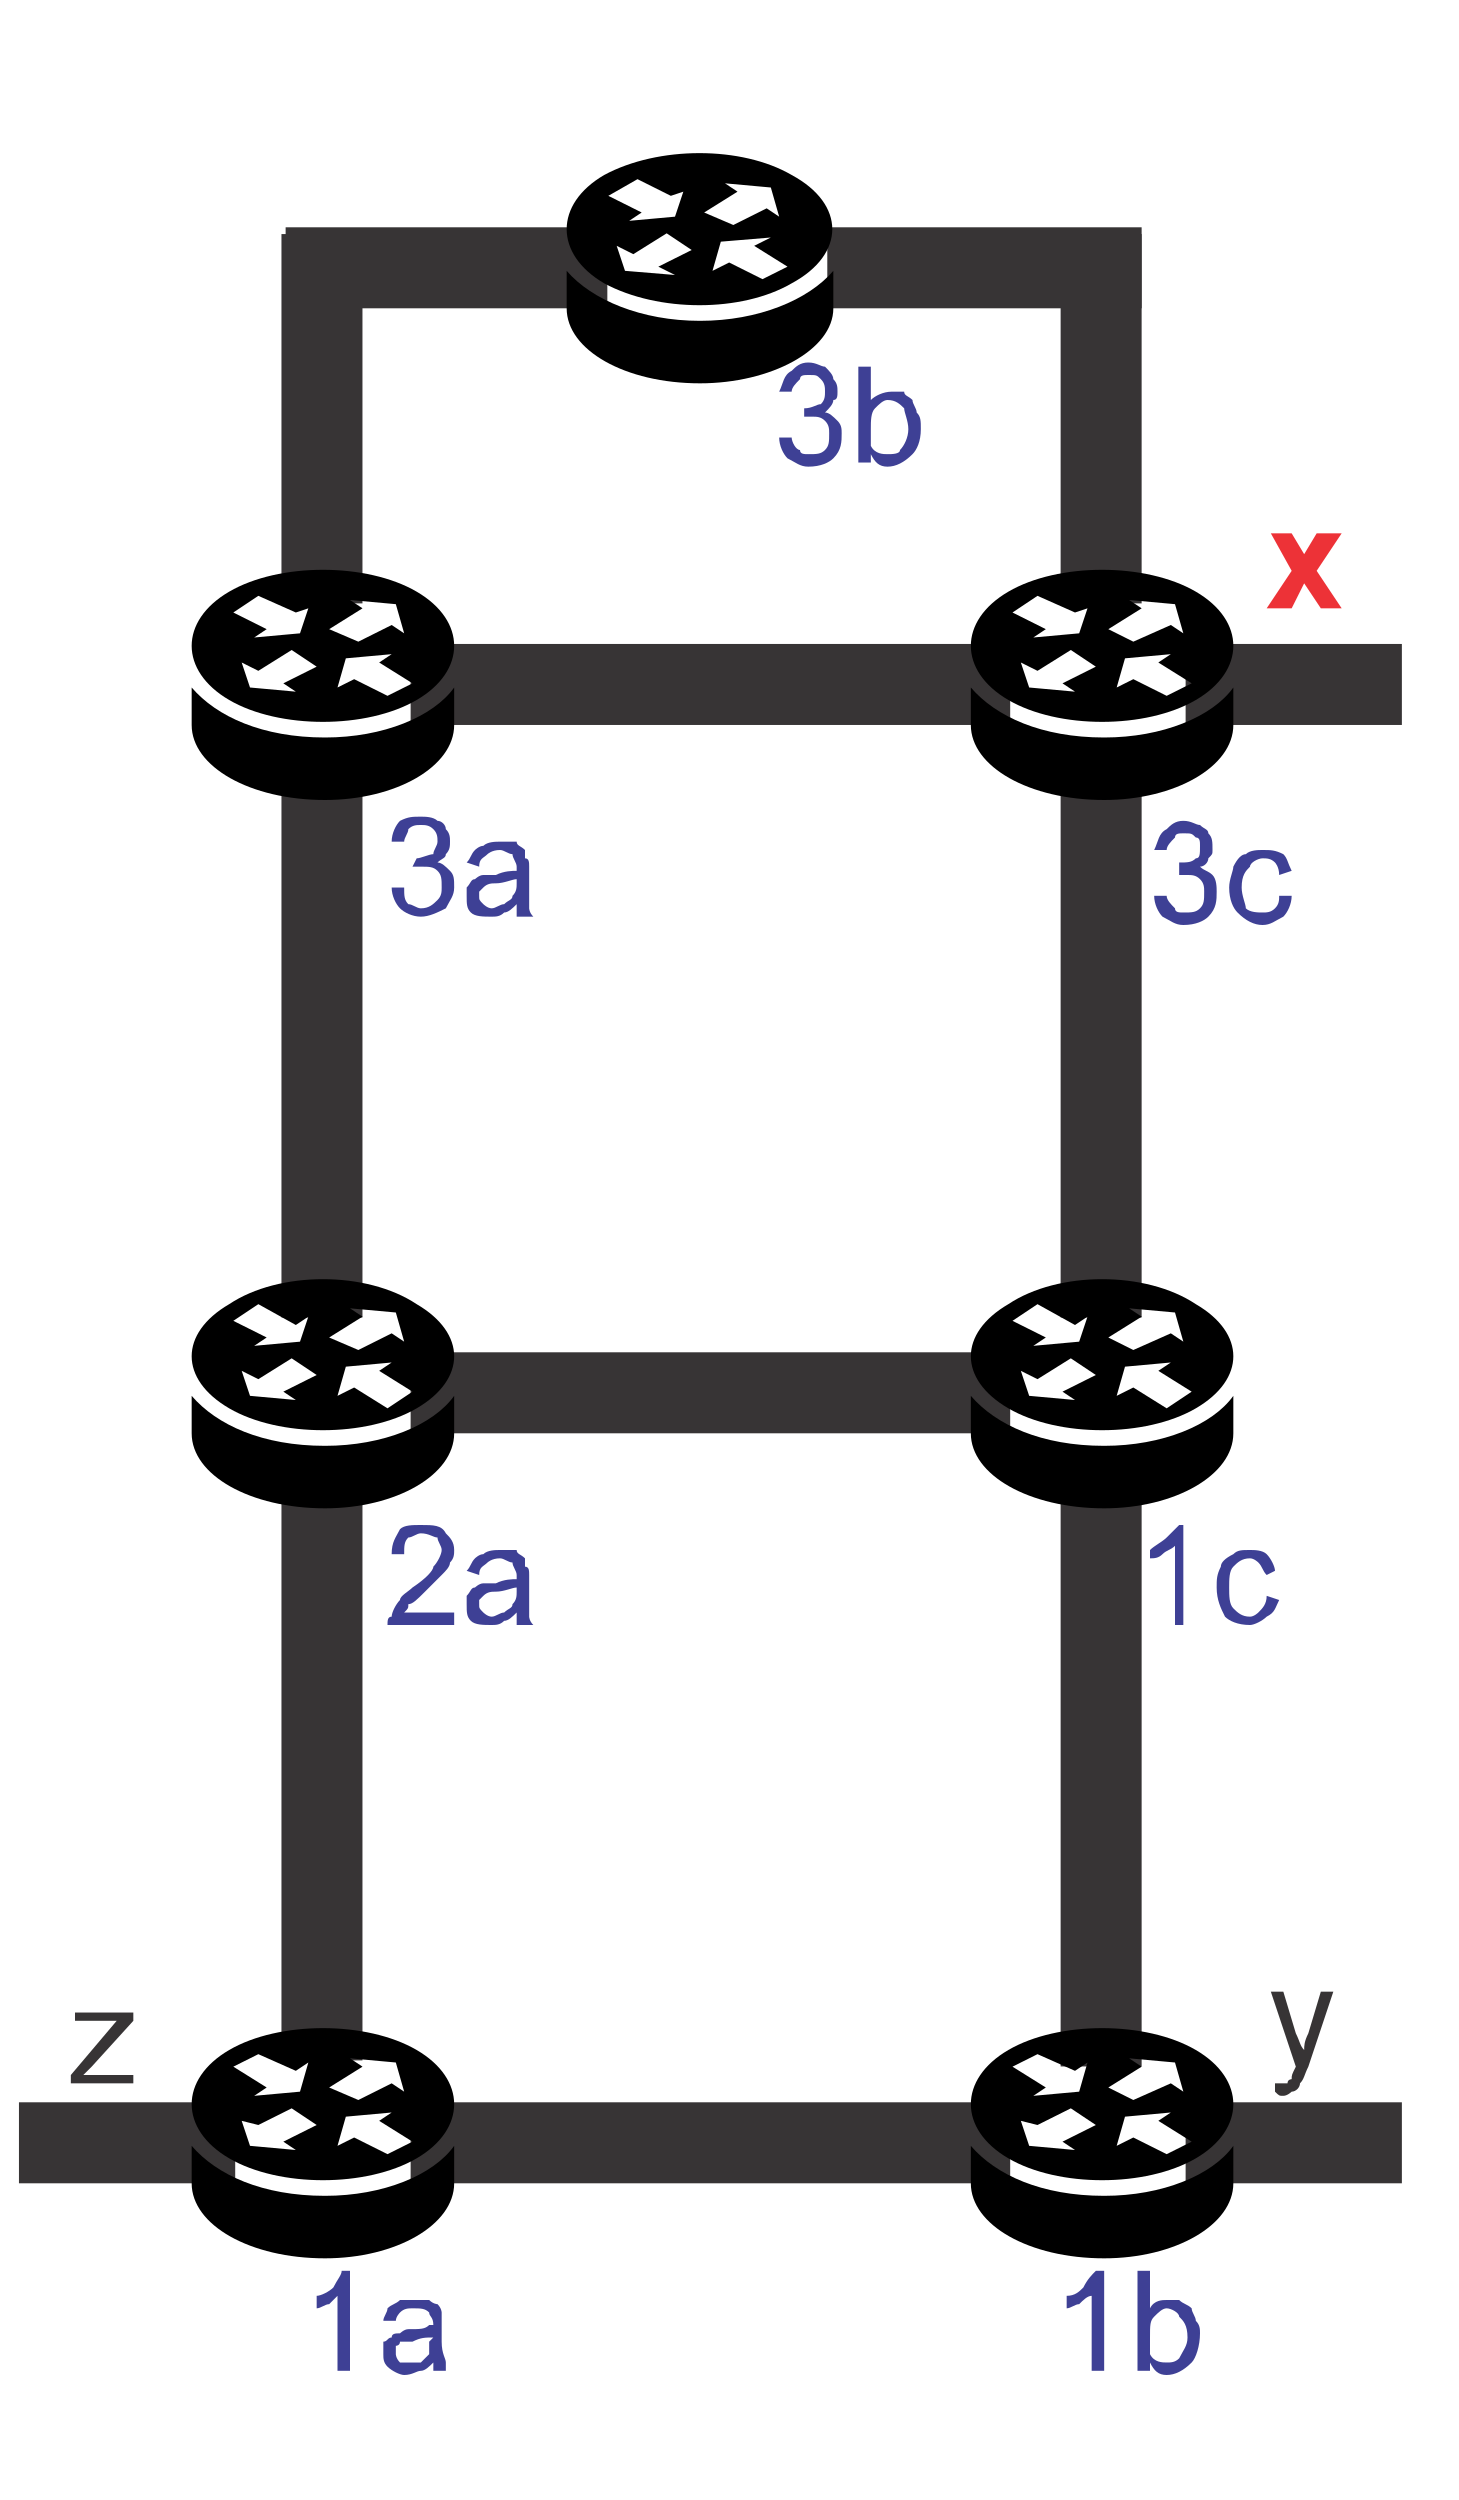
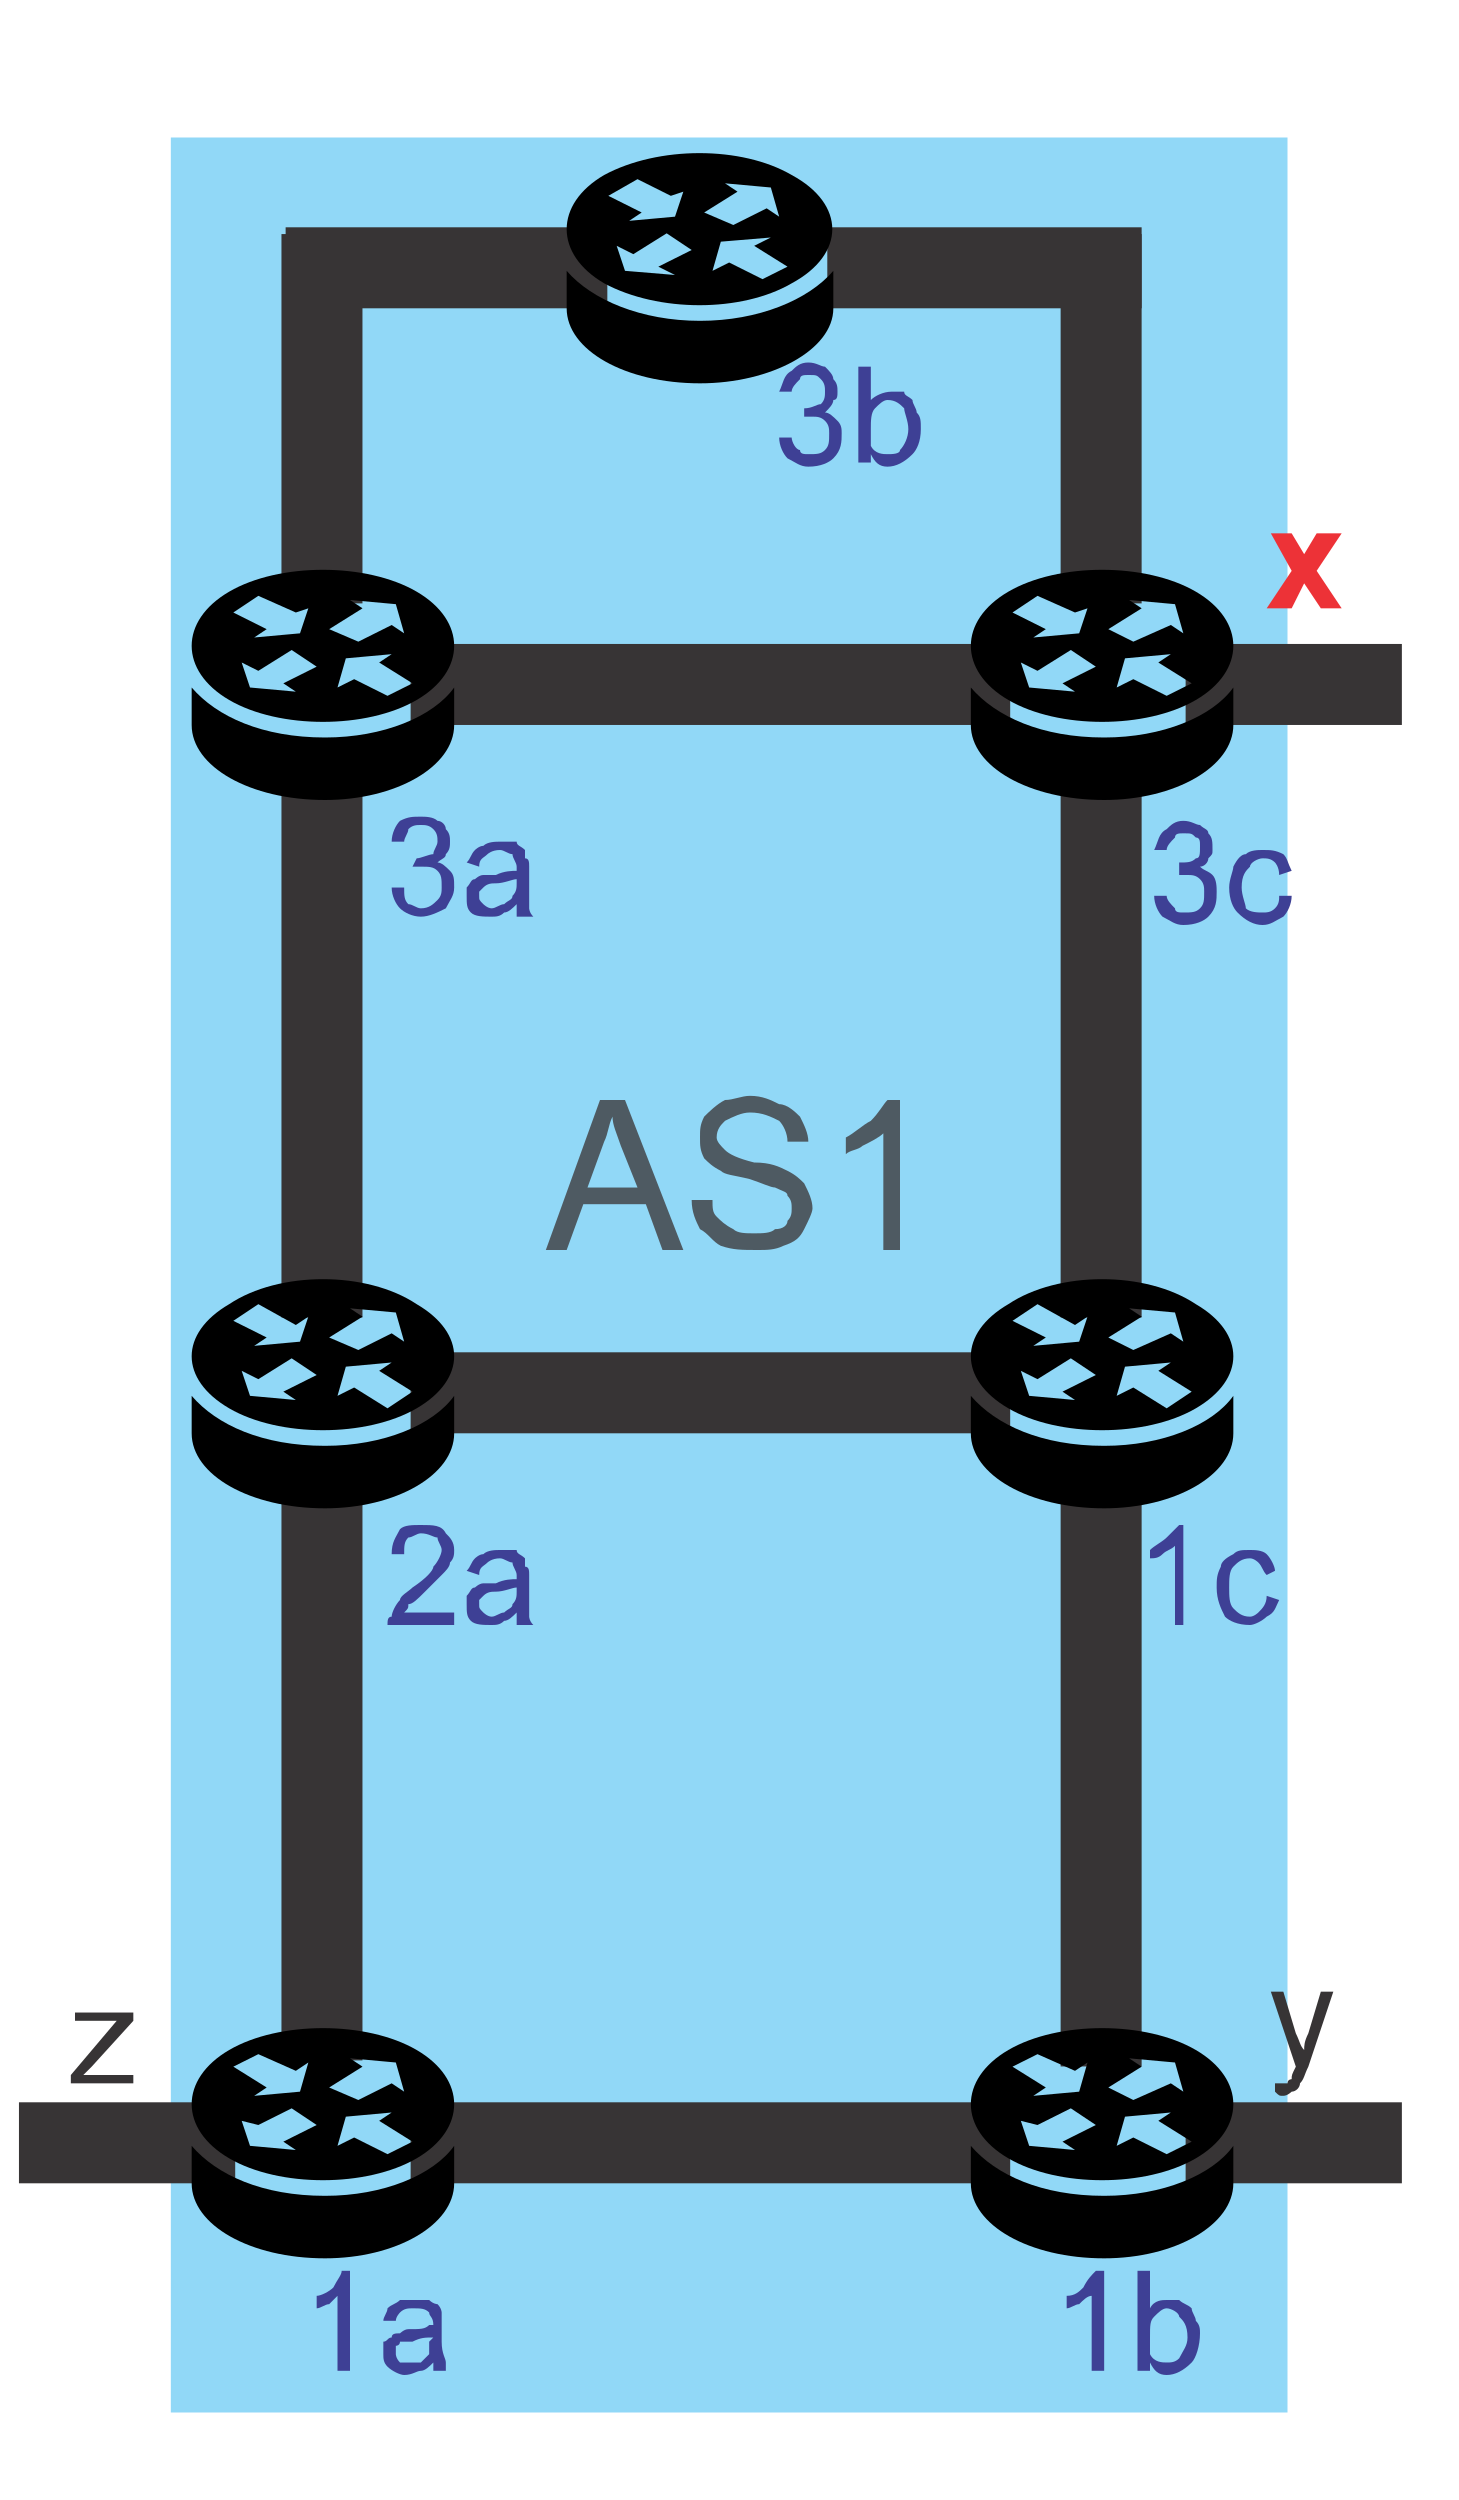
<svg xmlns="http://www.w3.org/2000/svg" xml:space="preserve" width="350px" height="600px" version="1.1" style="shape-rendering:geometricPrecision; text-rendering:geometricPrecision; image-rendering:optimizeQuality; fill-rule:evenodd; clip-rule:evenodd" viewBox="0 0 350 600" enable-background="new 0 0 90 90">
  <defs>
    <style type="text/css">
   
    .str0 {stroke:#373435;stroke-width:0.9}
-     .fil0 {fill:#373435}
-     .fil1 {fill:black}
-     .fil2 {fill:#373435;fill-rule:nonzero}
-     .fil3 {fill:#ED3237;fill-rule:nonzero}
-     .fil4 {fill:#3E4095;fill-rule:nonzero}
+     .fil1 {fill:#373435}
+     .fil0 {fill:#91D8F7}
+     .fil2 {fill:black}
+     .fil3 {fill:#373435;fill-rule:nonzero}
+     .fil4 {fill:#ED3237;fill-rule:nonzero}
+     .fil6 {fill:#4E5A62;fill-rule:nonzero}
+     .fil5 {fill:#3E4095;fill-rule:nonzero}
   
  </style>
  </defs>
  <g id="Layer_x0020_1">
-     <rect class="fil0 str0" x="199" y="55" width="74.543" height="18.542" />
-     <rect class="fil0 str0" x="69" y="55" width="76.312" height="18.542" />
-     <rect class="fil0 str0" transform="matrix(3.06945E-014 -0.713245 1 1.62991E-014 255.001 144.501)" width="123.381" height="18.542" />
-     <rect class="fil0 str0" transform="matrix(3.06945E-014 -0.713245 1 1.62991E-014 67.9999 144.501)" width="123.381" height="18.542" />
-     <rect class="fil0 str0" transform="matrix(3.06945E-014 -1.18965 1 2.71859E-014 255.001 495.42)" width="123.381" height="18.542" />
-     <rect class="fil0 str0" transform="matrix(3.06945E-014 -1.07556 1 2.45787E-014 255.001 315.704)" width="123.381" height="18.542" />
-     <rect class="fil0 str0" transform="matrix(3.06945E-014 -1.07556 1 2.45787E-014 67.9999 315.704)" width="123.381" height="18.542" />
-     <rect class="fil0 str0" transform="matrix(3.06945E-014 -1.17791 1 2.69177E-014 67.9999 493.972)" width="123.381" height="18.542" />
-     <rect class="fil0 str0" x="285" y="155" width="51" height="18.542" />
-     <rect class="fil0 str0" x="285" y="505" width="51" height="18.542" />
-     <rect class="fil0 str0" x="5" y="505" width="51" height="18.542" />
-     <rect class="fil0 str0" x="99" y="155" width="142.993" height="18.542" />
-     <rect class="fil0 str0" x="99" y="325" width="142.993" height="18.542" />
-     <rect class="fil0 str0" x="99" y="505" width="142.993" height="18.542" />
-     <g id="_1072654239680">
-       <path class="fil1" d="M78 527c-15,0 -26,-5 -32,-12l0 9c0,10 14,18 32,18 17,0 31,-8 31,-18l0 -9c-5,7 -17,12 -31,12z" />
-       <path class="fil1" d="M55 518c12,7 33,7 45,0 12,-7 12,-19 0,-26 -12,-7 -33,-7 -45,0 -12,7 -12,19 0,26zm16 -21l3 -2 -2 7 -11 1 3 -2 -8 -5 6 -3 9 4zm26 5l-3 -2 -8 4 -7 -3 8 -5 -3 -2 11 1 2 7zm-12 11l-4 2 2 -7 11 -1 -3 2 8 5 -6 3 -8 -4zm-25 2l-2 -6 4 1 8 -4 6 4 -8 4 3 2 -11 -1z" />
+     <rect class="fil0" x="41" y="33" width="268" height="546" />
+     <rect class="fil1 str0" x="199" y="55" width="74.543" height="18.542" />
+     <rect class="fil1 str0" x="69" y="55" width="76.312" height="18.542" />
+     <rect class="fil1 str0" transform="matrix(3.06945E-014 -0.713245 1 1.62991E-014 255.001 144.501)" width="123.381" height="18.542" />
+     <rect class="fil1 str0" transform="matrix(3.06945E-014 -0.713245 1 1.62991E-014 67.9999 144.501)" width="123.381" height="18.542" />
+     <rect class="fil1 str0" transform="matrix(3.06945E-014 -1.18965 1 2.71859E-014 255.001 495.42)" width="123.381" height="18.542" />
+     <rect class="fil1 str0" transform="matrix(3.06945E-014 -1.07556 1 2.45787E-014 255.001 315.704)" width="123.381" height="18.542" />
+     <rect class="fil1 str0" transform="matrix(3.06945E-014 -1.07556 1 2.45787E-014 67.9999 315.704)" width="123.381" height="18.542" />
+     <rect class="fil1 str0" transform="matrix(3.06945E-014 -1.17791 1 2.69177E-014 67.9999 493.972)" width="123.381" height="18.542" />
+     <rect class="fil1 str0" x="285" y="155" width="51" height="18.542" />
+     <rect class="fil1 str0" x="285" y="505" width="51" height="18.542" />
+     <rect class="fil1 str0" x="5" y="505" width="51" height="18.542" />
+     <rect class="fil1 str0" x="99" y="155" width="142.993" height="18.542" />
+     <rect class="fil1 str0" x="99" y="325" width="142.993" height="18.542" />
+     <rect class="fil1 str0" x="99" y="505" width="142.993" height="18.542" />
+     <g id="_1043436225952">
+       <path class="fil2" d="M78 527c-15,0 -26,-5 -32,-12l0 9c0,10 14,18 32,18 17,0 31,-8 31,-18l0 -9c-5,7 -17,12 -31,12z" />
+       <path class="fil2" d="M55 518c12,7 33,7 45,0 12,-7 12,-19 0,-26 -12,-7 -33,-7 -45,0 -12,7 -12,19 0,26zm16 -21l3 -2 -2 7 -11 1 3 -2 -8 -5 6 -3 9 4zm26 5l-3 -2 -8 4 -7 -3 8 -5 -3 -2 11 1 2 7zm-12 11l-4 2 2 -7 11 -1 -3 2 8 5 -6 3 -8 -4zm-25 2l-2 -6 4 1 8 -4 6 4 -8 4 3 2 -11 -1z" />
    </g>
-     <g id="_1072654240352">
-       <path class="fil1" d="M265 527c-15,0 -26,-5 -32,-12l0 9c0,10 14,18 32,18 17,0 31,-8 31,-18l0 -9c-5,7 -17,12 -31,12z" />
-       <path class="fil1" d="M242 518c12,7 33,7 45,0 12,-7 12,-19 0,-26 -12,-7 -33,-7 -45,0 -12,7 -12,19 0,26zm16 -21l3 -2 -2 7 -11 1 3 -2 -8 -5 6 -3 9 4zm26 5l-3 -2 -9 4 -6 -3 8 -5 -3 -2 11 1 2 7zm-12 11l-4 2 2 -7 11 -1 -3 2 8 5 -6 3 -8 -4zm-25 2l-2 -6 4 1 8 -4 6 4 -8 4 3 2 -11 -1z" />
+     <g id="_1043436227104">
+       <path class="fil2" d="M265 527c-15,0 -26,-5 -32,-12l0 9c0,10 14,18 32,18 17,0 31,-8 31,-18l0 -9c-5,7 -17,12 -31,12z" />
+       <path class="fil2" d="M242 518c12,7 33,7 45,0 12,-7 12,-19 0,-26 -12,-7 -33,-7 -45,0 -12,7 -12,19 0,26zm16 -21l3 -2 -2 7 -11 1 3 -2 -8 -5 6 -3 9 4zm26 5l-3 -2 -9 4 -6 -3 8 -5 -3 -2 11 1 2 7zm-12 11l-4 2 2 -7 11 -1 -3 2 8 5 -6 3 -8 -4zm-25 2l-2 -6 4 1 8 -4 6 4 -8 4 3 2 -11 -1z" />
    </g>
-     <g id="_1072654237920">
-       <path class="fil1" d="M78 347c-15,0 -26,-5 -32,-12l0 9c0,10 14,18 32,18 17,0 31,-8 31,-18l0 -9c-5,7 -17,12 -31,12z" />
-       <path class="fil1" d="M55 338c12,7 33,7 45,0 12,-7 12,-18 0,-25 -12,-8 -33,-8 -45,0 -12,7 -12,18 0,25zm16 -20l3 -2 -2 6 -11 1 3 -2 -8 -4 6 -4 9 5zm26 4l-3 -2 -8 4 -7 -3 8 -5 -3 -2 11 1 2 7zm-12 11l-4 2 2 -7 11 -1 -3 2 8 5 -6 4 -8 -5zm-25 2l-2 -6 4 2 8 -5 6 4 -8 4 3 2 -11 -1z" />
+     <g id="_1043436224512">
+       <path class="fil2" d="M78 347c-15,0 -26,-5 -32,-12l0 9c0,10 14,18 32,18 17,0 31,-8 31,-18l0 -9c-5,7 -17,12 -31,12z" />
+       <path class="fil2" d="M55 338c12,7 33,7 45,0 12,-7 12,-18 0,-25 -12,-8 -33,-8 -45,0 -12,7 -12,18 0,25zm16 -20l3 -2 -2 6 -11 1 3 -2 -8 -4 6 -4 9 5zm26 4l-3 -2 -8 4 -7 -3 8 -5 -3 -2 11 1 2 7zm-12 11l-4 2 2 -7 11 -1 -3 2 8 5 -6 4 -8 -5zm-25 2l-2 -6 4 2 8 -5 6 4 -8 4 3 2 -11 -1z" />
    </g>
-     <g id="_1072654237568">
-       <path class="fil1" d="M265 347c-15,0 -26,-5 -32,-12l0 9c0,10 14,18 32,18 17,0 31,-8 31,-18l0 -9c-5,7 -17,12 -31,12z" />
-       <path class="fil1" d="M242 338c12,7 33,7 45,0 12,-7 12,-18 0,-25 -12,-8 -33,-8 -45,0 -12,7 -12,18 0,25zm16 -20l3 -2 -2 6 -11 1 3 -2 -8 -4 6 -4 9 5zm26 4l-3 -2 -9 4 -6 -3 8 -5 -3 -2 11 1 2 7zm-12 11l-4 2 2 -7 11 -1 -3 2 8 5 -6 4 -8 -5zm-25 2l-2 -6 4 2 8 -5 6 4 -8 4 3 2 -11 -1z" />
+     <g id="_1043427149952">
+       <path class="fil2" d="M265 347c-15,0 -26,-5 -32,-12l0 9c0,10 14,18 32,18 17,0 31,-8 31,-18l0 -9c-5,7 -17,12 -31,12z" />
+       <path class="fil2" d="M242 338c12,7 33,7 45,0 12,-7 12,-18 0,-25 -12,-8 -33,-8 -45,0 -12,7 -12,18 0,25zm16 -20l3 -2 -2 6 -11 1 3 -2 -8 -4 6 -4 9 5zm26 4l-3 -2 -9 4 -6 -3 8 -5 -3 -2 11 1 2 7zm-12 11l-4 2 2 -7 11 -1 -3 2 8 5 -6 4 -8 -5zm-25 2l-2 -6 4 2 8 -5 6 4 -8 4 3 2 -11 -1z" />
    </g>
-     <g id="_1072654238336">
-       <path class="fil1" d="M78 177c-15,0 -26,-5 -32,-12l0 9c0,10 14,18 32,18 17,0 31,-8 31,-18l0 -9c-5,7 -17,12 -31,12z" />
-       <path class="fil1" d="M55 168c12,7 33,7 45,0 12,-7 12,-19 0,-26 -12,-7 -33,-7 -45,0 -12,7 -12,19 0,26zm16 -21l3 -1 -2 6 -11 1 3 -2 -8 -4 6 -4 9 4zm26 5l-3 -2 -8 4 -7 -3 8 -5 -3 -2 11 1 2 7zm-12 11l-4 2 2 -7 11 -1 -3 2 8 5 -6 3 -8 -4zm-25 2l-2 -6 4 2 8 -5 6 4 -8 4 3 2 -11 -1z" />
+     <g id="_1043427149920">
+       <path class="fil2" d="M78 177c-15,0 -26,-5 -32,-12l0 9c0,10 14,18 32,18 17,0 31,-8 31,-18l0 -9c-5,7 -17,12 -31,12z" />
+       <path class="fil2" d="M55 168c12,7 33,7 45,0 12,-7 12,-19 0,-26 -12,-7 -33,-7 -45,0 -12,7 -12,19 0,26zm16 -21l3 -1 -2 6 -11 1 3 -2 -8 -4 6 -4 9 4zm26 5l-3 -2 -8 4 -7 -3 8 -5 -3 -2 11 1 2 7zm-12 11l-4 2 2 -7 11 -1 -3 2 8 5 -6 3 -8 -4zm-25 2l-2 -6 4 2 8 -5 6 4 -8 4 3 2 -11 -1z" />
    </g>
-     <g id="_1072654236704">
-       <path class="fil1" d="M265 177c-15,0 -26,-5 -32,-12l0 9c0,10 14,18 32,18 17,0 31,-8 31,-18l0 -9c-5,7 -17,12 -31,12z" />
-       <path class="fil1" d="M242 168c12,7 33,7 45,0 12,-7 12,-19 0,-26 -12,-7 -33,-7 -45,0 -12,7 -12,19 0,26zm16 -21l3 -1 -2 6 -11 1 3 -2 -8 -4 6 -4 9 4zm26 5l-3 -2 -9 4 -6 -3 8 -5 -3 -2 11 1 2 7zm-12 11l-4 2 2 -7 11 -1 -3 2 8 5 -6 3 -8 -4zm-25 2l-2 -6 4 2 8 -5 6 4 -8 4 3 2 -11 -1z" />
+     <g id="_1043427148416">
+       <path class="fil2" d="M265 177c-15,0 -26,-5 -32,-12l0 9c0,10 14,18 32,18 17,0 31,-8 31,-18l0 -9c-5,7 -17,12 -31,12z" />
+       <path class="fil2" d="M242 168c12,7 33,7 45,0 12,-7 12,-19 0,-26 -12,-7 -33,-7 -45,0 -12,7 -12,19 0,26zm16 -21l3 -1 -2 6 -11 1 3 -2 -8 -4 6 -4 9 4zm26 5l-3 -2 -9 4 -6 -3 8 -5 -3 -2 11 1 2 7zm-12 11l-4 2 2 -7 11 -1 -3 2 8 5 -6 3 -8 -4zm-25 2l-2 -6 4 2 8 -5 6 4 -8 4 3 2 -11 -1z" />
    </g>
-     <g id="_1072654235968">
-       <path class="fil1" d="M168 77c-14,0 -26,-5 -32,-12l0 9c0,10 14,18 32,18 17,0 32,-8 32,-18l0 -9c-6,7 -18,12 -32,12z" />
-       <path class="fil1" d="M145 68c13,7 33,7 45,0 13,-7 13,-19 0,-26 -12,-7 -32,-7 -45,0 -12,7 -12,19 0,26zm16 -21l3 -1 -2 6 -11 1 3 -2 -8 -4 7 -4 8 4zm26 5l-3 -2 -8 4 -7 -3 8 -5 -3 -2 11 1 2 7zm-12 11l-4 2 2 -7 12 -1 -4 2 8 5 -6 3 -8 -4zm-25 2l-2 -6 4 2 8 -5 6 4 -8 4 4 2 -12 -1z" />
+     <g id="_1043427146848">
+       <path class="fil2" d="M168 77c-14,0 -26,-5 -32,-12l0 9c0,10 14,18 32,18 17,0 32,-8 32,-18l0 -9c-6,7 -18,12 -32,12z" />
+       <path class="fil2" d="M145 68c13,7 33,7 45,0 13,-7 13,-19 0,-26 -12,-7 -32,-7 -45,0 -12,7 -12,19 0,26zm16 -21l3 -1 -2 6 -11 1 3 -2 -8 -4 7 -4 8 4zm26 5l-3 -2 -8 4 -7 -3 8 -5 -3 -2 11 1 2 7zm-12 11l-4 2 2 -7 12 -1 -4 2 8 5 -6 3 -8 -4zm-25 2l-2 -6 4 2 8 -5 6 4 -8 4 4 2 -12 -1z" />
    </g>
-     <path class="fil2" d="M17 500l0 -2 11 -13c-1,0 -3,0 -3,0l-7 0 0 -2 14 0 0 2 -10 11 -2 2c2,0 3,0 4,0l8 0 0 2 -15 0z" />
-     <path class="fil2" d="M306 502l0 -2c0,0 1,0 1,0 1,0 2,0 2,0 0,-1 1,-1 1,-1 0,-1 0,-1 1,-3 0,0 0,0 0,0l-6 -18 3 0 3 10c1,2 1,3 2,4 0,-1 0,-2 1,-4l3 -10 3 0 -6 18c-1,2 -1,3 -2,4 0,1 -1,2 -2,2 0,0 -1,1 -2,1 -1,0 -1,0 -2,-1z" />
-     <polygon class="fil3" points="304,146 310,137 305,128 310,128 313,133 316,128 322,128 316,137 322,146 317,146 313,140 310,146 " />
-     <path class="fil4" d="M84 569l-3 0 0 -18c0,0 -1,1 -2,2 -1,0 -2,1 -3,1l0 -3c1,0 3,-1 4,-2 1,-2 2,-3 2,-4l2 0 0 24z" />
-     <path id="1" class="fil4" d="M104 567c-1,1 -2,2 -3,2 -1,0 -2,1 -4,1 -1,0 -3,-1 -4,-2 -1,-1 -1,-2 -1,-3 0,-1 0,-2 0,-3 1,0 1,-1 2,-1 0,-1 1,-1 2,-1 0,0 1,-1 2,-1 3,0 4,0 5,-1 1,0 1,0 1,0 0,-2 -1,-2 -1,-3 -1,-1 -2,-1 -4,-1 -1,0 -2,0 -3,1 0,0 -1,1 -1,2l-3 0c0,-1 1,-2 1,-3 1,-1 2,-1 3,-2 1,0 2,0 4,0 1,0 2,0 3,0 1,1 2,1 2,1 1,1 1,2 1,2 0,1 0,2 0,3l0 4c0,3 1,4 1,5 0,1 0,2 0,2l-3 0c0,0 0,-1 0,-2zm0 -6c-2,0 -3,0 -5,1 -1,0 -2,0 -3,0 0,1 -1,1 -1,1 0,1 0,1 0,2 0,0 0,1 1,2 0,0 1,0 2,0 1,0 2,0 3,0 1,-1 2,-2 2,-2 0,-1 0,-2 0,-3l1 -1z" />
-     <path class="fil4" d="M265 569l-3 0 0 -18c-1,0 -2,1 -3,2 -1,0 -2,1 -3,1l0 -3c2,0 3,-1 4,-2 1,-2 2,-3 3,-4l2 0 0 24z" />
-     <path id="1" class="fil4" d="M276 569l-3 0 0 -24 3 0 0 9c1,-2 3,-2 4,-2 2,0 3,0 3,0 1,1 2,1 3,2 0,1 1,2 1,3 1,1 1,2 1,3 0,3 -1,6 -2,7 -2,2 -4,3 -6,3 -2,0 -3,-1 -4,-3l0 2zm0 -8c0,2 0,3 0,4 1,2 3,2 4,2 1,0 2,0 3,-1 1,-2 2,-3 2,-5 0,-3 -1,-4 -2,-5 0,-1 -2,-2 -3,-2 -1,0 -2,1 -3,2 -1,1 -1,2 -1,5z" />
-     <path class="fil4" d="M284 390l-2 0 0 -19c-1,1 -2,1 -3,2 -1,1 -2,1 -3,1l0 -2c1,-1 3,-2 4,-3 1,-1 2,-2 3,-3l1 0 0 24z" />
-     <path id="1" class="fil4" d="M304 383l3 1c-1,2 -1,3 -3,4 -1,1 -3,2 -4,2 -3,0 -5,-1 -6,-2 -1,-2 -2,-4 -2,-7 0,-2 0,-3 1,-5 0,-1 1,-2 3,-3 1,-1 2,-1 4,-1 1,0 3,0 4,1 1,1 2,3 2,4l-2 1c-1,-1 -1,-2 -2,-3 0,0 -1,-1 -2,-1 -2,0 -3,1 -4,2 -1,1 -1,3 -1,5 0,2 0,4 1,5 1,1 2,2 4,2 1,0 2,-1 2,-1 1,-1 2,-2 2,-4z" />
-     <path class="fil4" d="M109 387l0 3 -16 0c0,-1 0,-2 1,-2 0,-1 1,-3 2,-4 0,-1 2,-2 3,-3 3,-2 5,-4 5,-5 1,-1 2,-3 2,-4 0,-1 -1,-2 -1,-3 -1,0 -2,-1 -4,-1 -1,0 -2,1 -3,1 -1,1 -1,2 -1,4l-3 0c0,-3 1,-4 2,-6 1,-1 3,-1 5,-1 3,0 5,0 6,2 1,1 2,2 2,4 0,1 0,2 -1,3 0,1 -1,2 -2,3 -1,1 -2,2 -4,4 -2,2 -3,3 -4,3 0,1 0,1 -1,2l12 0z" />
-     <path id="1" class="fil4" d="M124 387c-1,1 -2,2 -3,2 -1,1 -2,1 -3,1 -2,0 -4,0 -5,-1 -1,-1 -1,-2 -1,-4 0,-1 0,-2 0,-2 1,-1 1,-2 2,-2 0,0 1,-1 2,-1 0,0 1,0 3,0 2,-1 4,-1 5,-1 0,-1 0,-1 0,-1 0,-1 -1,-2 -1,-3 -1,0 -2,-1 -3,-1 -2,0 -3,1 -3,1 -1,1 -2,1 -2,3l-3 -1c1,-1 1,-2 2,-3 0,0 1,-1 2,-1 1,-1 3,-1 4,-1 1,0 3,0 4,0 0,1 1,1 2,2 0,0 0,1 0,2 1,0 1,1 1,2l0 4c0,3 0,5 0,6 0,0 0,1 1,2l-4 0c0,-1 0,-2 0,-3zm0 -6c-1,0 -3,1 -5,1 -1,0 -2,0 -3,1 0,0 0,0 -1,1 0,0 0,0 0,1 0,1 0,1 1,2 0,0 1,1 2,1 1,0 2,-1 3,-1 1,-1 2,-1 2,-2 1,-1 1,-2 1,-3l0 -1z" />
-     <path class="fil4" d="M277 215l3 0c0,1 1,2 2,3 0,1 1,1 2,1 2,0 3,0 4,-1 1,-1 1,-2 1,-4 0,-1 0,-2 -1,-3 -1,-1 -2,-1 -3,-1 -1,0 -2,0 -2,0l0 -3c0,0 0,0 0,0 2,0 3,0 4,-1 1,0 1,-1 1,-3 0,-1 0,-2 -1,-2 -1,-1 -1,-1 -3,-1 -1,0 -2,0 -2,1 -1,1 -2,2 -2,3l-3 0c1,-2 1,-4 3,-5 1,-1 2,-2 4,-2 2,0 3,1 4,1 1,1 2,1 2,2 1,1 1,2 1,4 0,1 0,1 -1,2 0,1 -1,2 -2,2 1,1 2,1 3,2 1,1 1,3 1,4 0,2 0,4 -2,6 -1,1 -3,2 -6,2 -2,0 -3,-1 -5,-2 -1,-1 -2,-3 -2,-5z" />
-     <path id="1" class="fil4" d="M307 215l3 0c0,2 -1,4 -2,5 -2,1 -3,2 -5,2 -2,0 -4,-1 -6,-3 -1,-1 -2,-3 -2,-6 0,-2 1,-4 1,-5 1,-2 2,-3 3,-3 1,-1 3,-1 4,-1 2,0 3,0 5,1 1,1 1,2 2,4l-3 1c0,-2 -1,-3 -1,-3 -1,-1 -2,-1 -3,-1 -1,0 -3,1 -3,2 -1,1 -2,2 -2,5 0,2 1,4 1,5 1,1 3,1 4,1 1,0 2,0 3,-1 1,-1 1,-2 1,-3z" />
-     <path class="fil4" d="M94 213l3 0c0,2 0,3 1,4 1,0 2,1 3,1 2,0 3,-1 4,-2 1,-1 1,-2 1,-3 0,-2 0,-3 -1,-4 -1,-1 -2,-1 -4,-1 0,0 -1,0 -2,0l1 -2c0,0 0,0 0,0 1,0 3,-1 4,-1 0,-1 1,-2 1,-3 0,-1 0,-2 -1,-3 -1,-1 -2,-1 -3,-1 -1,0 -2,0 -3,1 0,1 -1,2 -1,3l-3 0c0,-2 1,-4 2,-5 2,-1 3,-1 5,-1 1,0 3,0 4,1 1,0 2,1 2,2 1,1 1,2 1,3 0,1 0,2 -1,3 0,1 -1,1 -2,2 1,0 2,1 3,2 1,1 1,2 1,4 0,2 -1,3 -2,5 -2,1 -4,2 -6,2 -2,0 -4,-1 -5,-2 -1,-1 -2,-3 -2,-5z" />
-     <path id="1" class="fil4" d="M124 217c-1,1 -2,2 -3,2 -1,1 -2,1 -3,1 -2,0 -4,0 -5,-1 -1,-1 -1,-2 -1,-4 0,-1 0,-2 0,-2 1,-1 1,-2 2,-2 0,0 1,-1 2,-1 0,0 1,0 3,0 2,-1 4,-1 5,-1 0,-1 0,-1 0,-1 0,-1 -1,-2 -1,-3 -1,0 -2,-1 -3,-1 -2,0 -3,1 -3,1 -1,1 -2,1 -2,3l-3 -1c1,-1 1,-2 2,-3 0,0 1,-1 2,-1 1,-1 3,-1 4,-1 1,0 3,0 4,0 0,1 1,1 2,2 0,0 0,1 0,2 1,0 1,1 1,2l0 4c0,3 0,5 0,6 0,0 0,1 1,2l-4 0c0,-1 0,-2 0,-3zm0 -6c-1,0 -3,1 -5,1 -1,0 -2,0 -3,1 0,0 0,0 -1,1 0,0 0,0 0,1 0,1 0,1 1,2 0,0 1,1 2,1 1,0 2,-1 3,-1 1,-1 2,-1 2,-2 1,-1 1,-2 1,-3l0 -1z" />
-     <path class="fil4" d="M187 105l3 0c0,1 1,3 2,3 0,1 1,1 2,1 2,0 3,0 4,-1 1,-1 1,-2 1,-4 0,-1 0,-2 -1,-3 -1,-1 -2,-1 -3,-1 -1,0 -2,0 -2,0l0 -2c0,0 0,0 0,0 2,0 3,-1 4,-1 1,-1 1,-2 1,-3 0,-1 0,-2 -1,-3 -1,-1 -1,-1 -3,-1 -1,0 -2,0 -2,1 -1,1 -2,2 -2,3l-3 0c1,-2 1,-4 3,-5 1,-1 2,-2 4,-2 2,0 3,1 4,1 1,1 2,2 2,3 1,1 1,2 1,3 0,1 0,2 -1,2 0,1 -1,2 -2,3 1,0 2,1 3,2 1,1 1,2 1,3 0,2 0,4 -2,6 -1,1 -3,2 -6,2 -2,0 -3,-1 -5,-2 -1,-1 -2,-3 -2,-5z" />
-     <path id="1" class="fil4" d="M209 111l-3 0 0 -23 3 0 0 8c1,-1 3,-2 5,-2 1,0 2,0 3,0 0,1 1,1 2,2 0,1 1,2 1,3 1,1 1,2 1,4 0,3 -1,5 -2,6 -2,2 -4,3 -6,3 -2,0 -3,-1 -4,-3l0 2zm0 -8c0,2 0,3 0,4 1,2 3,2 4,2 1,0 3,0 3,-1 1,-1 2,-3 2,-5 0,-2 -1,-4 -1,-5 -1,-1 -2,-2 -4,-2 -1,0 -2,1 -3,2 -1,1 -1,3 -1,5z" />
+     <path class="fil3" d="M17 500l0 -2 11 -13c-1,0 -3,0 -3,0l-7 0 0 -2 14 0 0 2 -10 11 -2 2c2,0 3,0 4,0l8 0 0 2 -15 0z" />
+     <path class="fil3" d="M306 502l0 -2c0,0 1,0 1,0 1,0 2,0 2,0 0,-1 1,-1 1,-1 0,-1 0,-1 1,-3 0,0 0,0 0,0l-6 -18 3 0 3 10c1,2 1,3 2,4 0,-1 0,-2 1,-4l3 -10 3 0 -6 18c-1,2 -1,3 -2,4 0,1 -1,2 -2,2 0,0 -1,1 -2,1 -1,0 -1,0 -2,-1z" />
+     <polygon class="fil4" points="304,146 310,137 305,128 310,128 313,133 316,128 322,128 316,137 322,146 317,146 313,140 310,146 " />
+     <path class="fil5" d="M84 569l-3 0 0 -18c0,0 -1,1 -2,2 -1,0 -2,1 -3,1l0 -3c1,0 3,-1 4,-2 1,-2 2,-3 2,-4l2 0 0 24z" />
+     <path id="1" class="fil5" d="M104 567c-1,1 -2,2 -3,2 -1,0 -2,1 -4,1 -1,0 -3,-1 -4,-2 -1,-1 -1,-2 -1,-3 0,-1 0,-2 0,-3 1,0 1,-1 2,-1 0,-1 1,-1 2,-1 0,0 1,-1 2,-1 3,0 4,0 5,-1 1,0 1,0 1,0 0,-2 -1,-2 -1,-3 -1,-1 -2,-1 -4,-1 -1,0 -2,0 -3,1 0,0 -1,1 -1,2l-3 0c0,-1 1,-2 1,-3 1,-1 2,-1 3,-2 1,0 2,0 4,0 1,0 2,0 3,0 1,1 2,1 2,1 1,1 1,2 1,2 0,1 0,2 0,3l0 4c0,3 1,4 1,5 0,1 0,2 0,2l-3 0c0,0 0,-1 0,-2zm0 -6c-2,0 -3,0 -5,1 -1,0 -2,0 -3,0 0,1 -1,1 -1,1 0,1 0,1 0,2 0,0 0,1 1,2 0,0 1,0 2,0 1,0 2,0 3,0 1,-1 2,-2 2,-2 0,-1 0,-2 0,-3l1 -1z" />
+     <path class="fil5" d="M265 569l-3 0 0 -18c-1,0 -2,1 -3,2 -1,0 -2,1 -3,1l0 -3c2,0 3,-1 4,-2 1,-2 2,-3 3,-4l2 0 0 24z" />
+     <path id="1" class="fil5" d="M276 569l-3 0 0 -24 3 0 0 9c1,-2 3,-2 4,-2 2,0 3,0 3,0 1,1 2,1 3,2 0,1 1,2 1,3 1,1 1,2 1,3 0,3 -1,6 -2,7 -2,2 -4,3 -6,3 -2,0 -3,-1 -4,-3l0 2zm0 -8c0,2 0,3 0,4 1,2 3,2 4,2 1,0 2,0 3,-1 1,-2 2,-3 2,-5 0,-3 -1,-4 -2,-5 0,-1 -2,-2 -3,-2 -1,0 -2,1 -3,2 -1,1 -1,2 -1,5z" />
+     <path class="fil5" d="M284 390l-2 0 0 -19c-1,1 -2,1 -3,2 -1,1 -2,1 -3,1l0 -2c1,-1 3,-2 4,-3 1,-1 2,-2 3,-3l1 0 0 24z" />
+     <path id="1" class="fil5" d="M304 383l3 1c-1,2 -1,3 -3,4 -1,1 -3,2 -4,2 -3,0 -5,-1 -6,-2 -1,-2 -2,-4 -2,-7 0,-2 0,-3 1,-5 0,-1 1,-2 3,-3 1,-1 2,-1 4,-1 1,0 3,0 4,1 1,1 2,3 2,4l-2 1c-1,-1 -1,-2 -2,-3 0,0 -1,-1 -2,-1 -2,0 -3,1 -4,2 -1,1 -1,3 -1,5 0,2 0,4 1,5 1,1 2,2 4,2 1,0 2,-1 2,-1 1,-1 2,-2 2,-4z" />
+     <path class="fil5" d="M109 387l0 3 -16 0c0,-1 0,-2 1,-2 0,-1 1,-3 2,-4 0,-1 2,-2 3,-3 3,-2 5,-4 5,-5 1,-1 2,-3 2,-4 0,-1 -1,-2 -1,-3 -1,0 -2,-1 -4,-1 -1,0 -2,1 -3,1 -1,1 -1,2 -1,4l-3 0c0,-3 1,-4 2,-6 1,-1 3,-1 5,-1 3,0 5,0 6,2 1,1 2,2 2,4 0,1 0,2 -1,3 0,1 -1,2 -2,3 -1,1 -2,2 -4,4 -2,2 -3,3 -4,3 0,1 0,1 -1,2l12 0z" />
+     <path id="1" class="fil5" d="M124 387c-1,1 -2,2 -3,2 -1,1 -2,1 -3,1 -2,0 -4,0 -5,-1 -1,-1 -1,-2 -1,-4 0,-1 0,-2 0,-2 1,-1 1,-2 2,-2 0,0 1,-1 2,-1 0,0 1,0 3,0 2,-1 4,-1 5,-1 0,-1 0,-1 0,-1 0,-1 -1,-2 -1,-3 -1,0 -2,-1 -3,-1 -2,0 -3,1 -3,1 -1,1 -2,1 -2,3l-3 -1c1,-1 1,-2 2,-3 0,0 1,-1 2,-1 1,-1 3,-1 4,-1 1,0 3,0 4,0 0,1 1,1 2,2 0,0 0,1 0,2 1,0 1,1 1,2l0 4c0,3 0,5 0,6 0,0 0,1 1,2l-4 0c0,-1 0,-2 0,-3zm0 -6c-1,0 -3,1 -5,1 -1,0 -2,0 -3,1 0,0 0,0 -1,1 0,0 0,0 0,1 0,1 0,1 1,2 0,0 1,1 2,1 1,0 2,-1 3,-1 1,-1 2,-1 2,-2 1,-1 1,-2 1,-3l0 -1z" />
+     <path class="fil5" d="M277 215l3 0c0,1 1,2 2,3 0,1 1,1 2,1 2,0 3,0 4,-1 1,-1 1,-2 1,-4 0,-1 0,-2 -1,-3 -1,-1 -2,-1 -3,-1 -1,0 -2,0 -2,0l0 -3c0,0 0,0 0,0 2,0 3,0 4,-1 1,0 1,-1 1,-3 0,-1 0,-2 -1,-2 -1,-1 -1,-1 -3,-1 -1,0 -2,0 -2,1 -1,1 -2,2 -2,3l-3 0c1,-2 1,-4 3,-5 1,-1 2,-2 4,-2 2,0 3,1 4,1 1,1 2,1 2,2 1,1 1,2 1,4 0,1 0,1 -1,2 0,1 -1,2 -2,2 1,1 2,1 3,2 1,1 1,3 1,4 0,2 0,4 -2,6 -1,1 -3,2 -6,2 -2,0 -3,-1 -5,-2 -1,-1 -2,-3 -2,-5z" />
+     <path id="1" class="fil5" d="M307 215l3 0c0,2 -1,4 -2,5 -2,1 -3,2 -5,2 -2,0 -4,-1 -6,-3 -1,-1 -2,-3 -2,-6 0,-2 1,-4 1,-5 1,-2 2,-3 3,-3 1,-1 3,-1 4,-1 2,0 3,0 5,1 1,1 1,2 2,4l-3 1c0,-2 -1,-3 -1,-3 -1,-1 -2,-1 -3,-1 -1,0 -3,1 -3,2 -1,1 -2,2 -2,5 0,2 1,4 1,5 1,1 3,1 4,1 1,0 2,0 3,-1 1,-1 1,-2 1,-3z" />
+     <path class="fil5" d="M94 213l3 0c0,2 0,3 1,4 1,0 2,1 3,1 2,0 3,-1 4,-2 1,-1 1,-2 1,-3 0,-2 0,-3 -1,-4 -1,-1 -2,-1 -4,-1 0,0 -1,0 -2,0l1 -2c0,0 0,0 0,0 1,0 3,-1 4,-1 0,-1 1,-2 1,-3 0,-1 0,-2 -1,-3 -1,-1 -2,-1 -3,-1 -1,0 -2,0 -3,1 0,1 -1,2 -1,3l-3 0c0,-2 1,-4 2,-5 2,-1 3,-1 5,-1 1,0 3,0 4,1 1,0 2,1 2,2 1,1 1,2 1,3 0,1 0,2 -1,3 0,1 -1,1 -2,2 1,0 2,1 3,2 1,1 1,2 1,4 0,2 -1,3 -2,5 -2,1 -4,2 -6,2 -2,0 -4,-1 -5,-2 -1,-1 -2,-3 -2,-5z" />
+     <path id="1" class="fil5" d="M124 217c-1,1 -2,2 -3,2 -1,1 -2,1 -3,1 -2,0 -4,0 -5,-1 -1,-1 -1,-2 -1,-4 0,-1 0,-2 0,-2 1,-1 1,-2 2,-2 0,0 1,-1 2,-1 0,0 1,0 3,0 2,-1 4,-1 5,-1 0,-1 0,-1 0,-1 0,-1 -1,-2 -1,-3 -1,0 -2,-1 -3,-1 -2,0 -3,1 -3,1 -1,1 -2,1 -2,3l-3 -1c1,-1 1,-2 2,-3 0,0 1,-1 2,-1 1,-1 3,-1 4,-1 1,0 3,0 4,0 0,1 1,1 2,2 0,0 0,1 0,2 1,0 1,1 1,2l0 4c0,3 0,5 0,6 0,0 0,1 1,2l-4 0c0,-1 0,-2 0,-3zm0 -6c-1,0 -3,1 -5,1 -1,0 -2,0 -3,1 0,0 0,0 -1,1 0,0 0,0 0,1 0,1 0,1 1,2 0,0 1,1 2,1 1,0 2,-1 3,-1 1,-1 2,-1 2,-2 1,-1 1,-2 1,-3l0 -1z" />
+     <path class="fil5" d="M187 105l3 0c0,1 1,3 2,3 0,1 1,1 2,1 2,0 3,0 4,-1 1,-1 1,-2 1,-4 0,-1 0,-2 -1,-3 -1,-1 -2,-1 -3,-1 -1,0 -2,0 -2,0l0 -2c0,0 0,0 0,0 2,0 3,-1 4,-1 1,-1 1,-2 1,-3 0,-1 0,-2 -1,-3 -1,-1 -1,-1 -3,-1 -1,0 -2,0 -2,1 -1,1 -2,2 -2,3l-3 0c1,-2 1,-4 3,-5 1,-1 2,-2 4,-2 2,0 3,1 4,1 1,1 2,2 2,3 1,1 1,2 1,3 0,1 0,2 -1,2 0,1 -1,2 -2,3 1,0 2,1 3,2 1,1 1,2 1,3 0,2 0,4 -2,6 -1,1 -3,2 -6,2 -2,0 -3,-1 -5,-2 -1,-1 -2,-3 -2,-5z" />
+     <path id="1" class="fil5" d="M209 111l-3 0 0 -23 3 0 0 8c1,-1 3,-2 5,-2 1,0 2,0 3,0 0,1 1,1 2,2 0,1 1,2 1,3 1,1 1,2 1,4 0,3 -1,5 -2,6 -2,2 -4,3 -6,3 -2,0 -3,-1 -4,-3l0 2zm0 -8c0,2 0,3 0,4 1,2 3,2 4,2 1,0 3,0 3,-1 1,-1 2,-3 2,-5 0,-2 -1,-4 -1,-5 -1,-1 -2,-2 -4,-2 -1,0 -2,1 -3,2 -1,1 -1,3 -1,5z" />
+     <path class="fil6" d="M131 300l13 -36 6 0 14 36 -5 0 -4 -11 -15 0 -4 11 -5 0zm10 -15l12 0 -4 -10c-1,-3 -2,-5 -2,-7 -1,2 -1,4 -2,6l-4 11z" />
+     <path id="1" class="fil6" d="M166 288l5 0c0,2 0,3 1,4 1,1 2,2 4,3 1,1 3,1 5,1 2,0 4,0 5,-1 2,0 3,-1 3,-2 1,-1 1,-2 1,-3 0,-1 0,-2 -1,-3 0,-1 -1,-1 -3,-2 -1,0 -3,-1 -6,-2 -4,-1 -6,-1 -7,-2 -2,-1 -3,-2 -4,-3 -1,-2 -1,-3 -1,-5 0,-2 0,-3 1,-5 1,-1 3,-3 5,-4 2,0 4,-1 6,-1 3,0 5,1 7,2 2,0 4,2 5,3 1,2 2,4 2,6l-5 0c0,-2 -1,-4 -2,-5 -2,-1 -4,-2 -7,-2 -2,0 -4,1 -6,2 -1,1 -2,2 -2,4 0,1 1,2 2,3 1,1 3,2 7,3 4,0 6,1 8,2 2,1 3,2 4,3 1,2 2,4 2,6 0,1 -1,3 -2,5 -1,2 -2,3 -5,4 -2,1 -4,1 -6,1 -4,0 -6,0 -9,-1 -2,-1 -3,-3 -5,-4 -1,-2 -2,-4 -2,-7z" />
+     <path id="2" class="fil6" d="M216 300l-4 0 0 -28c-1,1 -3,2 -5,3 -1,1 -3,1 -4,2l0 -4c2,-1 4,-3 6,-4 2,-2 3,-4 4,-5l3 0 0 36z" />
  </g>
</svg>
